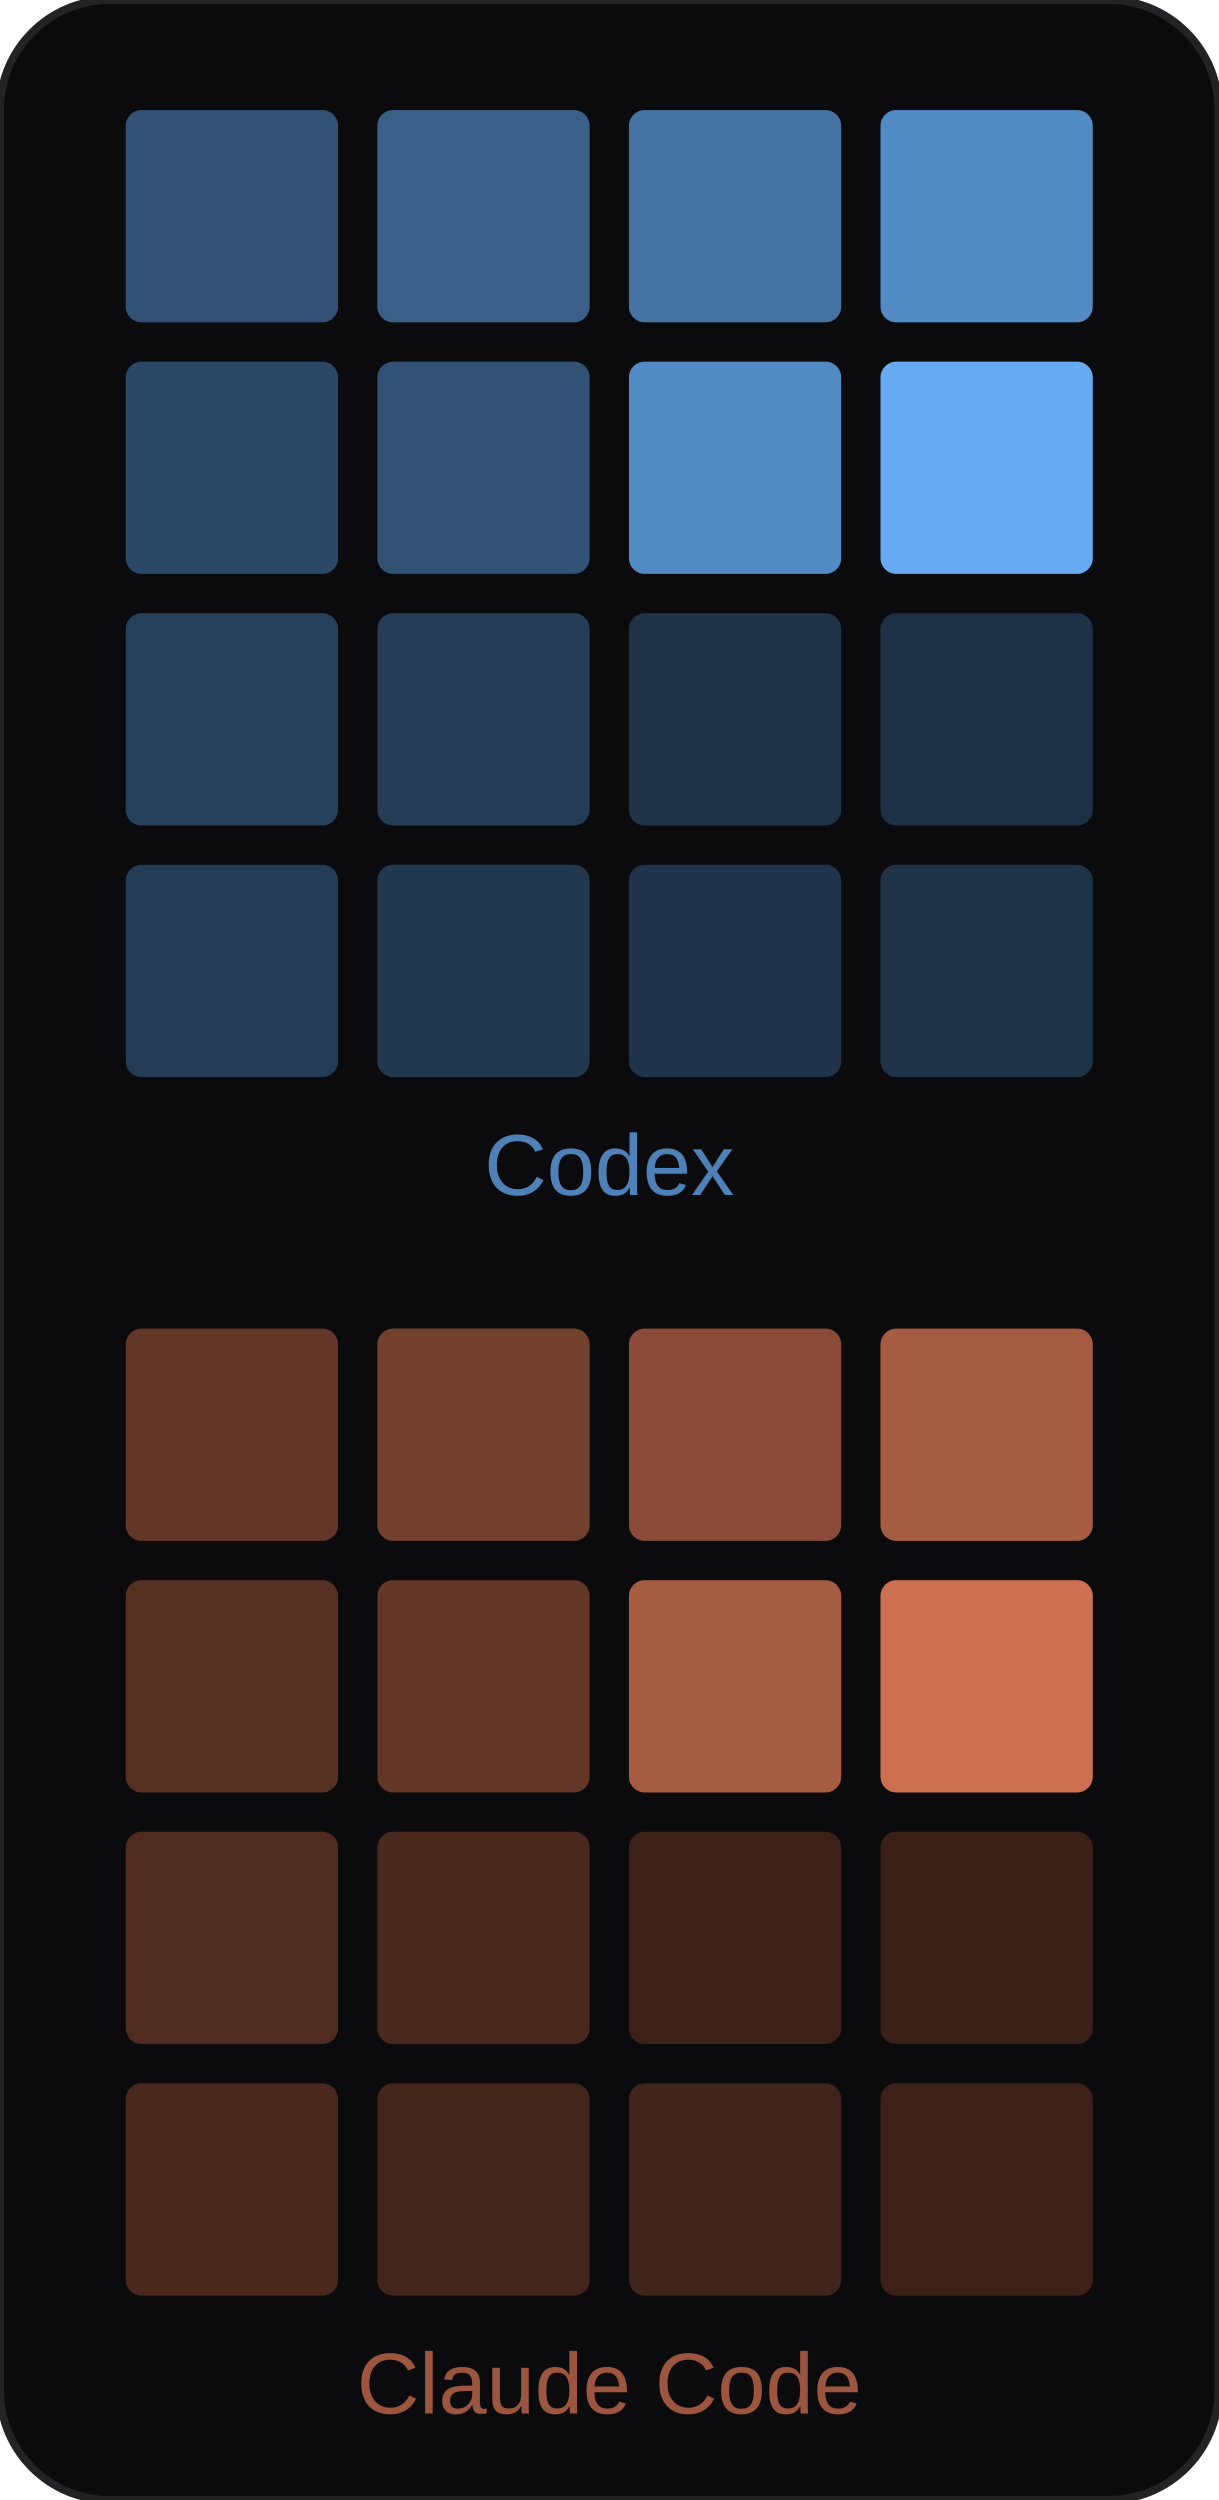
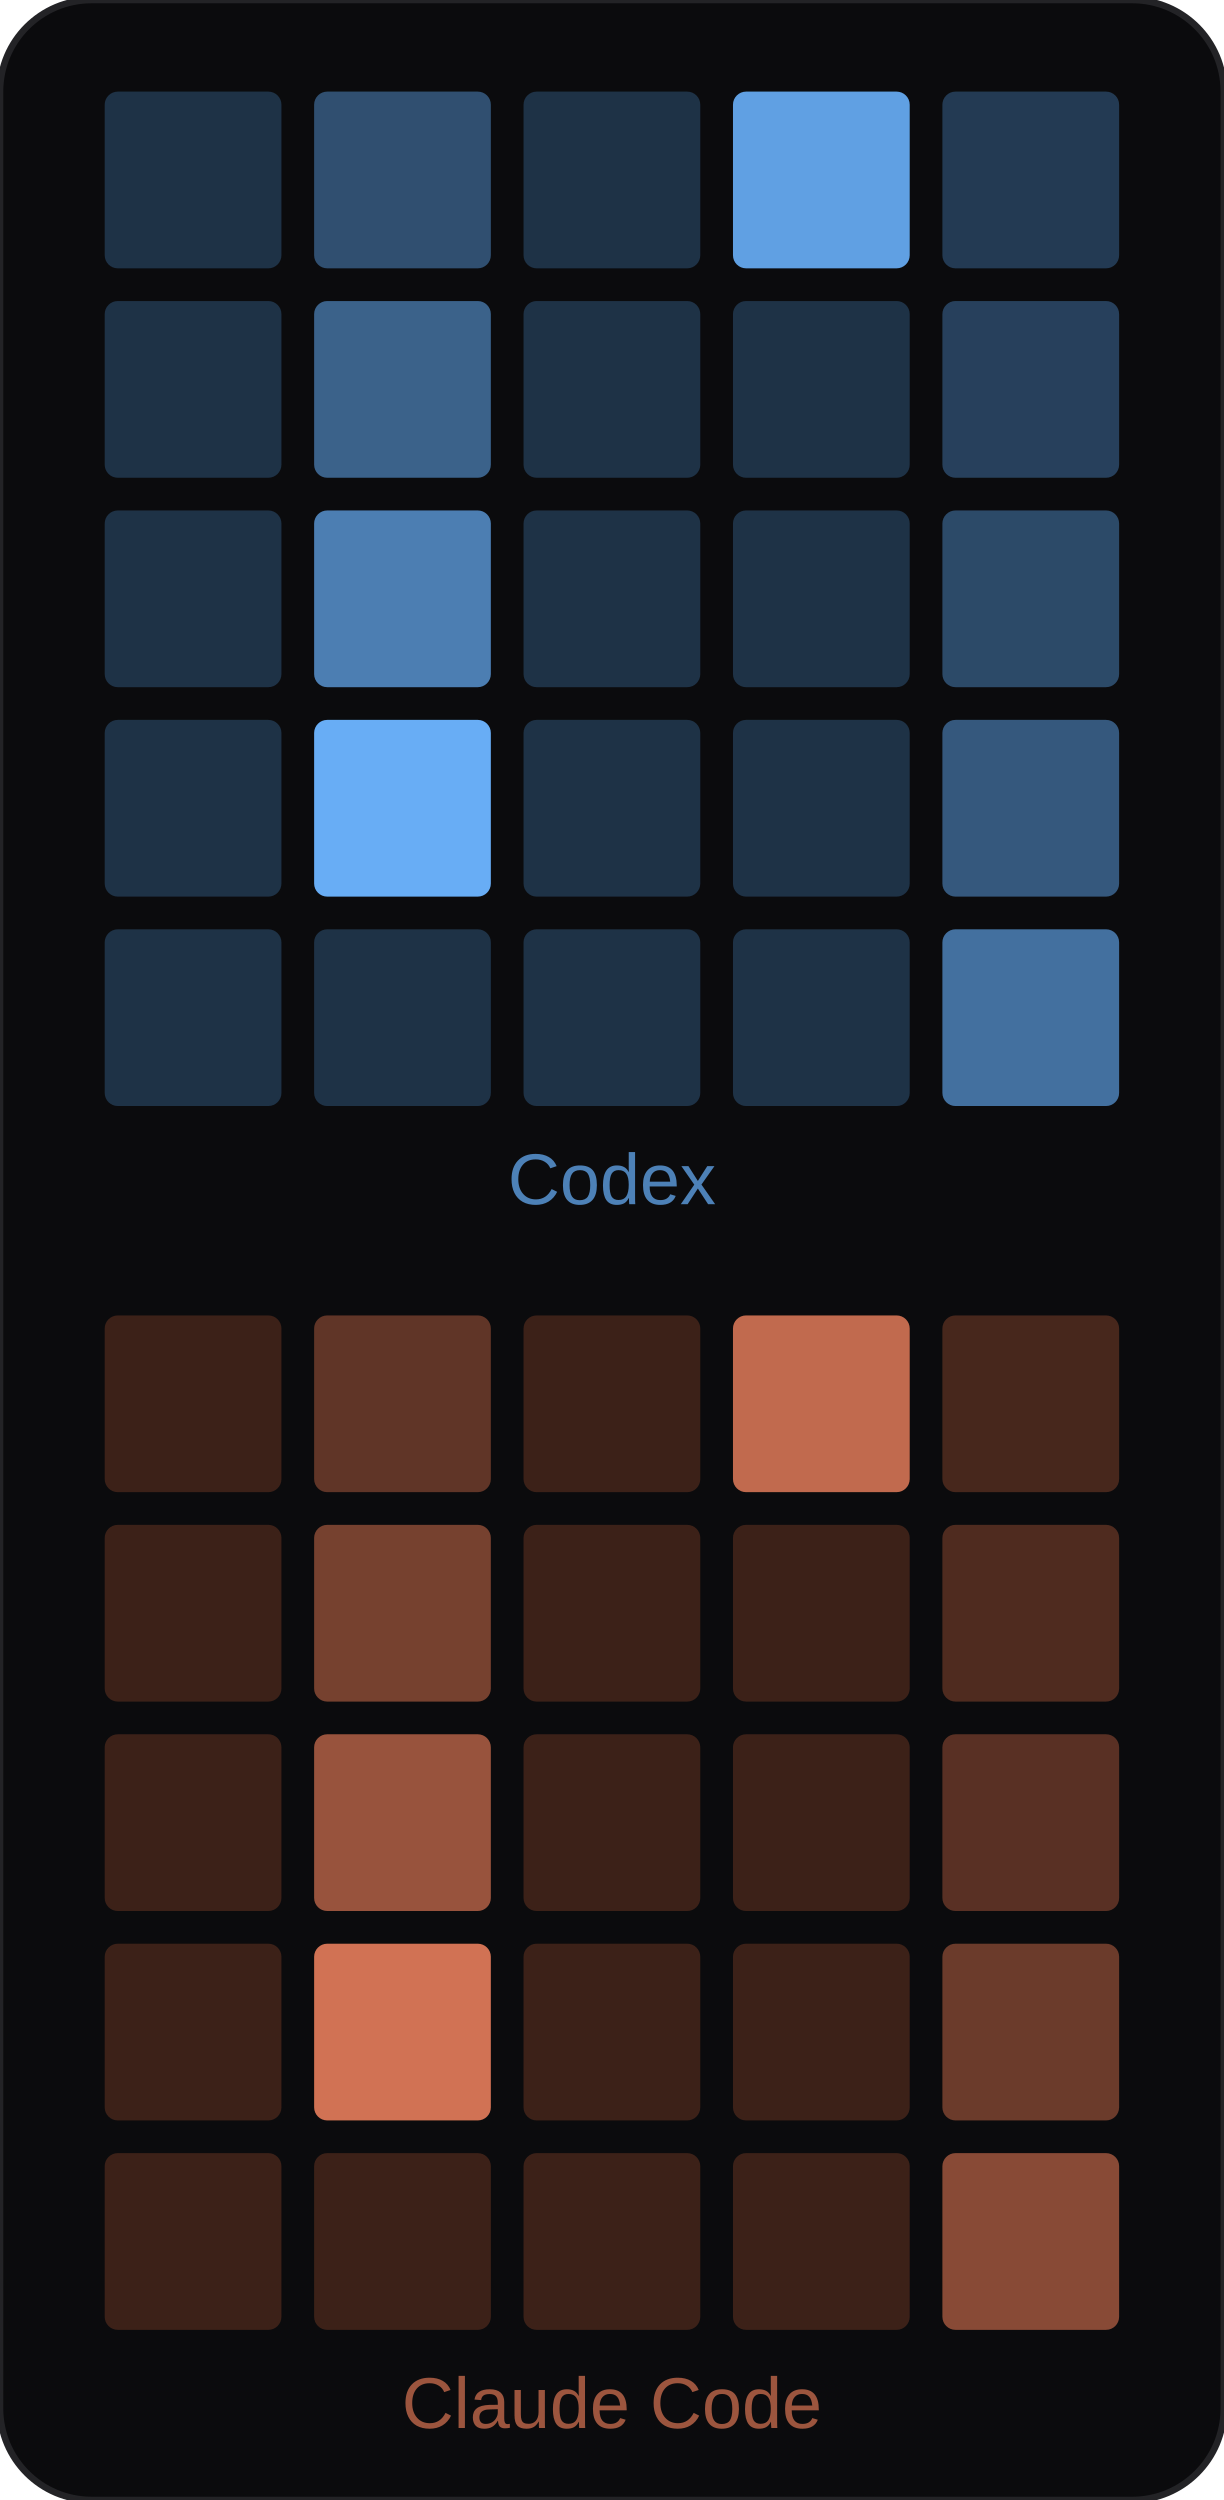
- <svg xmlns="http://www.w3.org/2000/svg" viewBox="0 0 155 318" width="155" height="318" role="img" aria-label="Working...: Codex and Claude Code status matrix">
-   <rect x="0" y="0" width="155" height="318" rx="14" ry="14" fill="#0B0B0D" stroke="#232326" stroke-width="1" />
+ <svg xmlns="http://www.w3.org/2000/svg" viewBox="0 0 187 382" width="187" height="382" role="img" aria-label="Working...: Codex and Claude Code status matrix">
+   <rect x="0" y="0" width="187" height="382" rx="14" ry="14" fill="#0B0B0D" stroke="#232326" stroke-width="1" />
  <g transform="translate(16,14)">
    <rect x="0" y="0" width="27" height="27" rx="2" ry="2" fill="#101B26" />
-     <rect x="0" y="0" width="27" height="27" rx="2" ry="2" fill="#6CB4FF" opacity="0.363">
-       <animate attributeName="opacity" values="0.363;0.340;0.318;0.299;0.281;0.265;0.251;0.238;0.226;0.215;0.205;0.196;0.188;0.181;0.174;0.168;0.163;0.158;0.153;0.149;0.146;0.142;0.139;1.000;0.930;0.853;0.784;0.721;0.664;0.613;0.566;0.523;0.485;0.450;0.418;0.389;0.363" dur="1.2s" repeatCount="indefinite" calcMode="linear" />
+     <rect x="0" y="0" width="27" height="27" rx="2" ry="2" fill="#6CB4FF" opacity="0.150">
+       <animate attributeName="opacity" values="0.150;0.150;0.150;0.150;0.150;0.150;1.000;0.870;0.761;0.668;0.589;0.522;0.465;0.417;0.376;0.342;0.313;0.288;0.267;0.249;0.234;0.221;0.210;0.201;0.193;0.187;0.150;0.150;0.150;0.150;0.150;0.150;0.150;0.150;0.150;0.150;0.150" dur="1.2s" repeatCount="indefinite" calcMode="linear" />
    </rect>
    <rect x="32" y="0" width="27" height="27" rx="2" ry="2" fill="#101B26" />
-     <rect x="32" y="0" width="27" height="27" rx="2" ry="2" fill="#6CB4FF" opacity="0.450">
-       <animate attributeName="opacity" values="0.450;0.418;0.389;0.363;0.340;0.318;0.299;0.281;0.265;0.251;0.238;0.226;0.215;0.205;0.196;0.188;0.181;0.174;0.168;0.163;0.158;0.153;0.149;0.146;0.142;0.139;1.000;0.930;0.853;0.784;0.721;0.664;0.613;0.566;0.523;0.485;0.450" dur="1.2s" repeatCount="indefinite" calcMode="linear" />
+     <rect x="32" y="0" width="27" height="27" rx="2" ry="2" fill="#6CB4FF" opacity="0.342">
+       <animate attributeName="opacity" values="0.342;0.313;0.288;0.267;0.249;0.234;0.221;0.210;0.201;0.193;0.187;0.150;0.150;0.150;0.150;0.150;0.150;0.150;0.150;0.150;0.150;0.150;0.150;0.150;0.150;0.150;0.150;1.000;0.870;0.761;0.668;0.589;0.522;0.465;0.417;0.376;0.342" dur="1.2s" repeatCount="indefinite" calcMode="linear" />
    </rect>
    <rect x="64" y="0" width="27" height="27" rx="2" ry="2" fill="#101B26" />
-     <rect x="64" y="0" width="27" height="27" rx="2" ry="2" fill="#6CB4FF" opacity="0.566">
-       <animate attributeName="opacity" values="0.566;0.523;0.485;0.450;0.418;0.389;0.363;0.340;0.318;0.299;0.281;0.265;0.251;0.238;0.226;0.215;0.205;0.196;0.188;0.181;0.174;0.168;0.163;0.158;0.153;0.149;0.146;0.142;0.139;1.000;0.930;0.853;0.784;0.721;0.664;0.613;0.566" dur="1.2s" repeatCount="indefinite" calcMode="linear" />
+     <rect x="64" y="0" width="27" height="27" rx="2" ry="2" fill="#6CB4FF" opacity="0.150">
+       <animate attributeName="opacity" values="0.150;0.150;0.150;0.150;0.150;0.150;0.150;0.150;0.150;0.150;0.150;0.150;0.150;0.150;1.000;0.870;0.761;0.668;0.589;0.522;0.465;0.417;0.376;0.342;0.313;0.288;0.267;0.249;0.234;0.221;0.210;0.201;0.193;0.187;0.150;0.150;0.150" dur="1.2s" repeatCount="indefinite" calcMode="linear" />
    </rect>
    <rect x="96" y="0" width="27" height="27" rx="2" ry="2" fill="#101B26" />
-     <rect x="96" y="0" width="27" height="27" rx="2" ry="2" fill="#6CB4FF" opacity="0.721">
-       <animate attributeName="opacity" values="0.721;0.664;0.613;0.566;0.523;0.485;0.450;0.418;0.389;0.363;0.340;0.318;0.299;0.281;0.265;0.251;0.238;0.226;0.215;0.205;0.196;0.188;0.181;0.174;0.168;0.163;0.158;0.153;0.149;0.146;0.142;0.139;1.000;0.930;0.853;0.784;0.721" dur="1.2s" repeatCount="indefinite" calcMode="linear" />
+     <rect x="96" y="0" width="27" height="27" rx="2" ry="2" fill="#6CB4FF" opacity="0.870">
+       <animate attributeName="opacity" values="0.870;0.761;0.668;0.589;0.522;0.465;0.417;0.376;0.342;0.313;0.288;0.267;0.249;0.234;0.221;0.210;0.201;0.193;0.187;0.150;0.150;0.150;0.150;0.150;0.150;0.150;0.150;0.150;0.150;0.150;0.150;0.150;0.150;0.150;0.150;1.000;0.870" dur="1.2s" repeatCount="indefinite" calcMode="linear" />
+     </rect>
+     <rect x="128" y="0" width="27" height="27" rx="2" ry="2" fill="#101B26" />
+     <rect x="128" y="0" width="27" height="27" rx="2" ry="2" fill="#6CB4FF" opacity="0.210">
+       <animate attributeName="opacity" values="0.210;0.201;0.193;0.187;0.150;0.150;0.150;0.150;0.150;0.150;0.150;0.150;0.150;0.150;0.150;0.150;0.150;0.150;0.150;0.150;1.000;0.870;0.761;0.668;0.589;0.522;0.465;0.417;0.376;0.342;0.313;0.288;0.267;0.249;0.234;0.221;0.210" dur="1.2s" repeatCount="indefinite" calcMode="linear" />
    </rect>
    <rect x="0" y="32" width="27" height="27" rx="2" ry="2" fill="#101B26" />
-     <rect x="0" y="32" width="27" height="27" rx="2" ry="2" fill="#6CB4FF" opacity="0.299">
-       <animate attributeName="opacity" values="0.299;0.281;0.265;0.251;0.238;0.226;0.215;0.205;0.196;0.188;0.181;0.174;0.168;0.163;0.158;0.153;0.149;0.146;0.142;0.139;1.000;0.930;0.853;0.784;0.721;0.664;0.613;0.566;0.523;0.485;0.450;0.418;0.389;0.363;0.340;0.318;0.299" dur="1.2s" repeatCount="indefinite" calcMode="linear" />
+     <rect x="0" y="32" width="27" height="27" rx="2" ry="2" fill="#6CB4FF" opacity="0.150">
+       <animate attributeName="opacity" values="0.150;0.150;0.150;0.150;0.150;0.150;0.150;0.150;0.150;0.983;0.856;0.749;0.657;0.580;0.515;0.459;0.412;0.372;0.338;0.309;0.285;0.265;0.247;0.232;0.220;0.209;0.150;0.150;0.150;0.150;0.150;0.150;0.150;0.150;0.150;0.150;0.150" dur="1.2s" repeatCount="indefinite" calcMode="linear" />
    </rect>
    <rect x="32" y="32" width="27" height="27" rx="2" ry="2" fill="#101B26" />
-     <rect x="32" y="32" width="27" height="27" rx="2" ry="2" fill="#6CB4FF" opacity="0.363">
-       <animate attributeName="opacity" values="0.363;0.340;0.318;0.299;0.281;0.265;0.251;0.238;0.226;0.215;0.205;0.196;0.188;0.181;0.174;0.168;0.163;0.158;0.153;0.149;0.146;0.142;0.139;1.000;0.930;0.853;0.784;0.721;0.664;0.613;0.566;0.523;0.485;0.450;0.418;0.389;0.363" dur="1.2s" repeatCount="indefinite" calcMode="linear" />
+     <rect x="32" y="32" width="27" height="27" rx="2" ry="2" fill="#6CB4FF" opacity="0.459">
+       <animate attributeName="opacity" values="0.459;0.412;0.372;0.338;0.309;0.285;0.265;0.247;0.232;0.220;0.209;0.150;0.150;0.150;0.150;0.150;0.150;0.150;0.150;0.150;0.150;0.150;0.150;0.150;0.150;0.150;0.150;0.150;0.150;0.150;0.983;0.856;0.749;0.657;0.580;0.515;0.459" dur="1.2s" repeatCount="indefinite" calcMode="linear" />
    </rect>
    <rect x="64" y="32" width="27" height="27" rx="2" ry="2" fill="#101B26" />
-     <rect x="64" y="32" width="27" height="27" rx="2" ry="2" fill="#6CB4FF" opacity="0.721">
-       <animate attributeName="opacity" values="0.721;0.664;0.613;0.566;0.523;0.485;0.450;0.418;0.389;0.363;0.340;0.318;0.299;0.281;0.265;0.251;0.238;0.226;0.215;0.205;0.196;0.188;0.181;0.174;0.168;0.163;0.158;0.153;0.149;0.146;0.142;0.139;1.000;0.930;0.853;0.784;0.721" dur="1.2s" repeatCount="indefinite" calcMode="linear" />
+     <rect x="64" y="32" width="27" height="27" rx="2" ry="2" fill="#6CB4FF" opacity="0.150">
+       <animate attributeName="opacity" values="0.150;0.150;0.150;0.150;0.150;0.150;0.150;0.150;0.150;0.150;0.150;0.150;0.150;0.150;0.150;0.150;0.150;0.983;0.856;0.749;0.657;0.580;0.515;0.459;0.412;0.372;0.338;0.309;0.285;0.265;0.247;0.232;0.220;0.209;0.150;0.150;0.150" dur="1.2s" repeatCount="indefinite" calcMode="linear" />
    </rect>
    <rect x="96" y="32" width="27" height="27" rx="2" ry="2" fill="#101B26" />
-     <rect x="96" y="32" width="27" height="27" rx="2" ry="2" fill="#6CB4FF" opacity="0.930">
-       <animate attributeName="opacity" values="0.930;0.853;0.784;0.721;0.664;0.613;0.566;0.523;0.485;0.450;0.418;0.389;0.363;0.340;0.318;0.299;0.281;0.265;0.251;0.238;0.226;0.215;0.205;0.196;0.188;0.181;0.174;0.168;0.163;0.158;0.153;0.149;0.146;0.142;0.139;1.000;0.930" dur="1.2s" repeatCount="indefinite" calcMode="linear" />
+     <rect x="96" y="32" width="27" height="27" rx="2" ry="2" fill="#6CB4FF" opacity="0.150">
+       <animate attributeName="opacity" values="0.150;0.150;0.983;0.856;0.749;0.657;0.580;0.515;0.459;0.412;0.372;0.338;0.309;0.285;0.265;0.247;0.232;0.220;0.209;0.150;0.150;0.150;0.150;0.150;0.150;0.150;0.150;0.150;0.150;0.150;0.150;0.150;0.150;0.150;0.150;0.150;0.150" dur="1.2s" repeatCount="indefinite" calcMode="linear" />
+     </rect>
+     <rect x="128" y="32" width="27" height="27" rx="2" ry="2" fill="#101B26" />
+     <rect x="128" y="32" width="27" height="27" rx="2" ry="2" fill="#6CB4FF" opacity="0.247">
+       <animate attributeName="opacity" values="0.247;0.232;0.220;0.209;0.150;0.150;0.150;0.150;0.150;0.150;0.150;0.150;0.150;0.150;0.150;0.150;0.150;0.150;0.150;0.150;0.150;0.150;0.150;0.983;0.856;0.749;0.657;0.580;0.515;0.459;0.412;0.372;0.338;0.309;0.285;0.265;0.247" dur="1.2s" repeatCount="indefinite" calcMode="linear" />
    </rect>
    <rect x="0" y="64" width="27" height="27" rx="2" ry="2" fill="#101B26" />
-     <rect x="0" y="64" width="27" height="27" rx="2" ry="2" fill="#6CB4FF" opacity="0.251">
-       <animate attributeName="opacity" values="0.251;0.238;0.226;0.215;0.205;0.196;0.188;0.181;0.174;0.168;0.163;0.158;0.153;0.149;0.146;0.142;0.139;1.000;0.930;0.853;0.784;0.721;0.664;0.613;0.566;0.523;0.485;0.450;0.418;0.389;0.363;0.340;0.318;0.299;0.281;0.265;0.251" dur="1.2s" repeatCount="indefinite" calcMode="linear" />
+     <rect x="0" y="64" width="27" height="27" rx="2" ry="2" fill="#6CB4FF" opacity="0.150">
+       <animate attributeName="opacity" values="0.150;0.150;0.150;0.150;0.150;0.150;0.150;0.150;0.150;0.150;0.150;0.150;0.967;0.842;0.737;0.647;0.572;0.507;0.453;0.407;0.368;0.334;0.306;0.283;0.262;0.245;0.150;0.150;0.150;0.150;0.150;0.150;0.150;0.150;0.150;0.150;0.150" dur="1.2s" repeatCount="indefinite" calcMode="linear" />
    </rect>
    <rect x="32" y="64" width="27" height="27" rx="2" ry="2" fill="#101B26" />
-     <rect x="32" y="64" width="27" height="27" rx="2" ry="2" fill="#6CB4FF" opacity="0.215">
-       <animate attributeName="opacity" values="0.215;0.205;0.196;0.188;0.181;0.174;0.168;0.163;0.158;0.153;0.149;0.146;0.142;0.139;1.000;0.930;0.853;0.784;0.721;0.664;0.613;0.566;0.523;0.485;0.450;0.418;0.389;0.363;0.340;0.318;0.299;0.281;0.265;0.251;0.238;0.226;0.215" dur="1.2s" repeatCount="indefinite" calcMode="linear" />
+     <rect x="32" y="64" width="27" height="27" rx="2" ry="2" fill="#6CB4FF" opacity="0.647">
+       <animate attributeName="opacity" values="0.647;0.572;0.507;0.453;0.407;0.368;0.334;0.306;0.283;0.262;0.245;0.150;0.150;0.150;0.150;0.150;0.150;0.150;0.150;0.150;0.150;0.150;0.150;0.150;0.150;0.150;0.150;0.150;0.150;0.150;0.150;0.150;0.150;0.967;0.842;0.737;0.647" dur="1.2s" repeatCount="indefinite" calcMode="linear" />
    </rect>
    <rect x="64" y="64" width="27" height="27" rx="2" ry="2" fill="#101B26" />
-     <rect x="64" y="64" width="27" height="27" rx="2" ry="2" fill="#6CB4FF" opacity="0.153">
-       <animate attributeName="opacity" values="0.153;0.149;0.146;0.142;0.139;1.000;0.930;0.853;0.784;0.721;0.664;0.613;0.566;0.523;0.485;0.450;0.418;0.389;0.363;0.340;0.318;0.299;0.281;0.265;0.251;0.238;0.226;0.215;0.205;0.196;0.188;0.181;0.174;0.168;0.163;0.158;0.153" dur="1.2s" repeatCount="indefinite" calcMode="linear" />
+     <rect x="64" y="64" width="27" height="27" rx="2" ry="2" fill="#6CB4FF" opacity="0.150">
+       <animate attributeName="opacity" values="0.150;0.150;0.150;0.150;0.150;0.150;0.150;0.150;0.150;0.150;0.150;0.150;0.150;0.150;0.150;0.150;0.150;0.150;0.150;0.150;0.967;0.842;0.737;0.647;0.572;0.507;0.453;0.407;0.368;0.334;0.306;0.283;0.262;0.245;0.150;0.150;0.150" dur="1.2s" repeatCount="indefinite" calcMode="linear" />
    </rect>
    <rect x="96" y="64" width="27" height="27" rx="2" ry="2" fill="#101B26" />
-     <rect x="96" y="64" width="27" height="27" rx="2" ry="2" fill="#6CB4FF" opacity="0.142">
-       <animate attributeName="opacity" values="0.142;0.139;1.000;0.930;0.853;0.784;0.721;0.664;0.613;0.566;0.523;0.485;0.450;0.418;0.389;0.363;0.340;0.318;0.299;0.281;0.265;0.251;0.238;0.226;0.215;0.205;0.196;0.188;0.181;0.174;0.168;0.163;0.158;0.153;0.149;0.146;0.142" dur="1.2s" repeatCount="indefinite" calcMode="linear" />
+     <rect x="96" y="64" width="27" height="27" rx="2" ry="2" fill="#6CB4FF" opacity="0.150">
+       <animate attributeName="opacity" values="0.150;0.150;0.150;0.150;0.150;0.967;0.842;0.737;0.647;0.572;0.507;0.453;0.407;0.368;0.334;0.306;0.283;0.262;0.245;0.150;0.150;0.150;0.150;0.150;0.150;0.150;0.150;0.150;0.150;0.150;0.150;0.150;0.150;0.150;0.150;0.150;0.150" dur="1.2s" repeatCount="indefinite" calcMode="linear" />
+     </rect>
+     <rect x="128" y="64" width="27" height="27" rx="2" ry="2" fill="#101B26" />
+     <rect x="128" y="64" width="27" height="27" rx="2" ry="2" fill="#6CB4FF" opacity="0.306">
+       <animate attributeName="opacity" values="0.306;0.283;0.262;0.245;0.150;0.150;0.150;0.150;0.150;0.150;0.150;0.150;0.150;0.150;0.150;0.150;0.150;0.150;0.150;0.150;0.150;0.150;0.150;0.150;0.150;0.150;0.967;0.842;0.737;0.647;0.572;0.507;0.453;0.407;0.368;0.334;0.306" dur="1.2s" repeatCount="indefinite" calcMode="linear" />
    </rect>
    <rect x="0" y="96" width="27" height="27" rx="2" ry="2" fill="#101B26" />
-     <rect x="0" y="96" width="27" height="27" rx="2" ry="2" fill="#6CB4FF" opacity="0.215">
-       <animate attributeName="opacity" values="0.215;0.205;0.196;0.188;0.181;0.174;0.168;0.163;0.158;0.153;0.149;0.146;0.142;0.139;1.000;0.930;0.853;0.784;0.721;0.664;0.613;0.566;0.523;0.485;0.450;0.418;0.389;0.363;0.340;0.318;0.299;0.281;0.265;0.251;0.238;0.226;0.215" dur="1.2s" repeatCount="indefinite" calcMode="linear" />
+     <rect x="0" y="96" width="27" height="27" rx="2" ry="2" fill="#6CB4FF" opacity="0.150">
+       <animate attributeName="opacity" values="0.150;0.150;0.150;0.150;0.150;0.150;0.150;0.150;0.150;0.150;0.150;0.150;0.150;0.150;0.150;0.951;0.829;0.725;0.638;0.563;0.500;0.447;0.402;0.363;0.331;0.303;0.150;0.150;0.150;0.150;0.150;0.150;0.150;0.150;0.150;0.150;0.150" dur="1.2s" repeatCount="indefinite" calcMode="linear" />
    </rect>
    <rect x="32" y="96" width="27" height="27" rx="2" ry="2" fill="#101B26" />
-     <rect x="32" y="96" width="27" height="27" rx="2" ry="2" fill="#6CB4FF" opacity="0.188">
-       <animate attributeName="opacity" values="0.188;0.181;0.174;0.168;0.163;0.158;0.153;0.149;0.146;0.142;0.139;1.000;0.930;0.853;0.784;0.721;0.664;0.613;0.566;0.523;0.485;0.450;0.418;0.389;0.363;0.340;0.318;0.299;0.281;0.265;0.251;0.238;0.226;0.215;0.205;0.196;0.188" dur="1.2s" repeatCount="indefinite" calcMode="linear" />
+     <rect x="32" y="96" width="27" height="27" rx="2" ry="2" fill="#6CB4FF" opacity="0.951">
+       <animate attributeName="opacity" values="0.951;0.829;0.725;0.638;0.563;0.500;0.447;0.402;0.363;0.331;0.303;0.150;0.150;0.150;0.150;0.150;0.150;0.150;0.150;0.150;0.150;0.150;0.150;0.150;0.150;0.150;0.150;0.150;0.150;0.150;0.150;0.150;0.150;0.150;0.150;0.150;0.951" dur="1.2s" repeatCount="indefinite" calcMode="linear" />
    </rect>
    <rect x="64" y="96" width="27" height="27" rx="2" ry="2" fill="#101B26" />
-     <rect x="64" y="96" width="27" height="27" rx="2" ry="2" fill="#6CB4FF" opacity="0.168">
-       <animate attributeName="opacity" values="0.168;0.163;0.158;0.153;0.149;0.146;0.142;0.139;1.000;0.930;0.853;0.784;0.721;0.664;0.613;0.566;0.523;0.485;0.450;0.418;0.389;0.363;0.340;0.318;0.299;0.281;0.265;0.251;0.238;0.226;0.215;0.205;0.196;0.188;0.181;0.174;0.168" dur="1.2s" repeatCount="indefinite" calcMode="linear" />
+     <rect x="64" y="96" width="27" height="27" rx="2" ry="2" fill="#6CB4FF" opacity="0.150">
+       <animate attributeName="opacity" values="0.150;0.150;0.150;0.150;0.150;0.150;0.150;0.150;0.150;0.150;0.150;0.150;0.150;0.150;0.150;0.150;0.150;0.150;0.150;0.150;0.150;0.150;0.150;0.951;0.829;0.725;0.638;0.563;0.500;0.447;0.402;0.363;0.331;0.303;0.150;0.150;0.150" dur="1.2s" repeatCount="indefinite" calcMode="linear" />
    </rect>
    <rect x="96" y="96" width="27" height="27" rx="2" ry="2" fill="#101B26" />
-     <rect x="96" y="96" width="27" height="27" rx="2" ry="2" fill="#6CB4FF" opacity="0.153">
-       <animate attributeName="opacity" values="0.153;0.149;0.146;0.142;0.139;1.000;0.930;0.853;0.784;0.721;0.664;0.613;0.566;0.523;0.485;0.450;0.418;0.389;0.363;0.340;0.318;0.299;0.281;0.265;0.251;0.238;0.226;0.215;0.205;0.196;0.188;0.181;0.174;0.168;0.163;0.158;0.153" dur="1.2s" repeatCount="indefinite" calcMode="linear" />
+     <rect x="96" y="96" width="27" height="27" rx="2" ry="2" fill="#6CB4FF" opacity="0.150">
+       <animate attributeName="opacity" values="0.150;0.150;0.150;0.150;0.150;0.150;0.150;0.150;0.951;0.829;0.725;0.638;0.563;0.500;0.447;0.402;0.363;0.331;0.303;0.150;0.150;0.150;0.150;0.150;0.150;0.150;0.150;0.150;0.150;0.150;0.150;0.150;0.150;0.150;0.150;0.150;0.150" dur="1.2s" repeatCount="indefinite" calcMode="linear" />
+     </rect>
+     <rect x="128" y="96" width="27" height="27" rx="2" ry="2" fill="#101B26" />
+     <rect x="128" y="96" width="27" height="27" rx="2" ry="2" fill="#6CB4FF" opacity="0.402">
+       <animate attributeName="opacity" values="0.402;0.363;0.331;0.303;0.150;0.150;0.150;0.150;0.150;0.150;0.150;0.150;0.150;0.150;0.150;0.150;0.150;0.150;0.150;0.150;0.150;0.150;0.150;0.150;0.150;0.150;0.150;0.150;0.150;0.951;0.829;0.725;0.638;0.563;0.500;0.447;0.402" dur="1.2s" repeatCount="indefinite" calcMode="linear" />
+     </rect>
+     <rect x="0" y="128" width="27" height="27" rx="2" ry="2" fill="#101B26" />
+     <rect x="0" y="128" width="27" height="27" rx="2" ry="2" fill="#6CB4FF" opacity="0.150">
+       <animate attributeName="opacity" values="0.150;0.150;0.150;0.150;0.150;0.150;0.150;0.150;0.150;0.150;0.150;0.150;0.150;0.150;0.150;0.150;0.150;0.150;0.935;0.815;0.714;0.628;0.555;0.493;0.441;0.397;0.150;0.150;0.150;0.150;0.150;0.150;0.150;0.150;0.150;0.150;0.150" dur="1.2s" repeatCount="indefinite" calcMode="linear" />
+     </rect>
+     <rect x="32" y="128" width="27" height="27" rx="2" ry="2" fill="#101B26" />
+     <rect x="32" y="128" width="27" height="27" rx="2" ry="2" fill="#6CB4FF" opacity="0.150">
+       <animate attributeName="opacity" values="0.150;0.150;0.150;0.935;0.815;0.714;0.628;0.555;0.493;0.441;0.397;0.150;0.150;0.150;0.150;0.150;0.150;0.150;0.150;0.150;0.150;0.150;0.150;0.150;0.150;0.150;0.150;0.150;0.150;0.150;0.150;0.150;0.150;0.150;0.150;0.150;0.150" dur="1.2s" repeatCount="indefinite" calcMode="linear" />
+     </rect>
+     <rect x="64" y="128" width="27" height="27" rx="2" ry="2" fill="#101B26" />
+     <rect x="64" y="128" width="27" height="27" rx="2" ry="2" fill="#6CB4FF" opacity="0.150">
+       <animate attributeName="opacity" values="0.150;0.150;0.150;0.150;0.150;0.150;0.150;0.150;0.150;0.150;0.150;0.150;0.150;0.150;0.150;0.150;0.150;0.150;0.150;0.150;0.150;0.150;0.150;0.150;0.150;0.150;0.935;0.815;0.714;0.628;0.555;0.493;0.441;0.397;0.150;0.150;0.150" dur="1.2s" repeatCount="indefinite" calcMode="linear" />
+     </rect>
+     <rect x="96" y="128" width="27" height="27" rx="2" ry="2" fill="#101B26" />
+     <rect x="96" y="128" width="27" height="27" rx="2" ry="2" fill="#6CB4FF" opacity="0.150">
+       <animate attributeName="opacity" values="0.150;0.150;0.150;0.150;0.150;0.150;0.150;0.150;0.150;0.150;0.150;0.935;0.815;0.714;0.628;0.555;0.493;0.441;0.397;0.150;0.150;0.150;0.150;0.150;0.150;0.150;0.150;0.150;0.150;0.150;0.150;0.150;0.150;0.150;0.150;0.150;0.150" dur="1.2s" repeatCount="indefinite" calcMode="linear" />
+     </rect>
+     <rect x="128" y="128" width="27" height="27" rx="2" ry="2" fill="#101B26" />
+     <rect x="128" y="128" width="27" height="27" rx="2" ry="2" fill="#6CB4FF" opacity="0.555">
+       <animate attributeName="opacity" values="0.555;0.493;0.441;0.397;0.150;0.150;0.150;0.150;0.150;0.150;0.150;0.150;0.150;0.150;0.150;0.150;0.150;0.150;0.150;0.150;0.150;0.150;0.150;0.150;0.150;0.150;0.150;0.150;0.150;0.150;0.150;0.150;0.935;0.815;0.714;0.628;0.555" dur="1.2s" repeatCount="indefinite" calcMode="linear" />
    </rect>
  </g>
-   <text x="77.5" y="152" text-anchor="middle" font-family="-apple-system, 'SF Pro Text', 'Helvetica Neue', Arial, sans-serif" font-size="11" fill="#4D81B7">Codex</text>
-   <g transform="translate(16,169)">
+   <text x="93.5" y="184" text-anchor="middle" font-family="-apple-system, 'SF Pro Text', 'Helvetica Neue', Arial, sans-serif" font-size="11" fill="#4D81B7">Codex</text>
+   <g transform="translate(16,201)">
    <rect x="0" y="0" width="27" height="27" rx="2" ry="2" fill="#21120D" />
-     <rect x="0" y="0" width="27" height="27" rx="2" ry="2" fill="#D97757" opacity="0.363">
-       <animate attributeName="opacity" values="0.363;0.340;0.318;0.299;0.281;0.265;0.251;0.238;0.226;0.215;0.205;0.196;0.188;0.181;0.174;0.168;0.163;0.158;0.153;0.149;0.146;0.142;0.139;1.000;0.930;0.853;0.784;0.721;0.664;0.613;0.566;0.523;0.485;0.450;0.418;0.389;0.363" dur="1.2s" repeatCount="indefinite" calcMode="linear" />
+     <rect x="0" y="0" width="27" height="27" rx="2" ry="2" fill="#D97757" opacity="0.150">
+       <animate attributeName="opacity" values="0.150;0.150;0.150;0.150;0.150;0.150;1.000;0.870;0.761;0.668;0.589;0.522;0.465;0.417;0.376;0.342;0.313;0.288;0.267;0.249;0.234;0.221;0.210;0.201;0.193;0.187;0.150;0.150;0.150;0.150;0.150;0.150;0.150;0.150;0.150;0.150;0.150" dur="1.2s" repeatCount="indefinite" calcMode="linear" />
    </rect>
    <rect x="32" y="0" width="27" height="27" rx="2" ry="2" fill="#21120D" />
-     <rect x="32" y="0" width="27" height="27" rx="2" ry="2" fill="#D97757" opacity="0.450">
-       <animate attributeName="opacity" values="0.450;0.418;0.389;0.363;0.340;0.318;0.299;0.281;0.265;0.251;0.238;0.226;0.215;0.205;0.196;0.188;0.181;0.174;0.168;0.163;0.158;0.153;0.149;0.146;0.142;0.139;1.000;0.930;0.853;0.784;0.721;0.664;0.613;0.566;0.523;0.485;0.450" dur="1.2s" repeatCount="indefinite" calcMode="linear" />
+     <rect x="32" y="0" width="27" height="27" rx="2" ry="2" fill="#D97757" opacity="0.342">
+       <animate attributeName="opacity" values="0.342;0.313;0.288;0.267;0.249;0.234;0.221;0.210;0.201;0.193;0.187;0.150;0.150;0.150;0.150;0.150;0.150;0.150;0.150;0.150;0.150;0.150;0.150;0.150;0.150;0.150;0.150;1.000;0.870;0.761;0.668;0.589;0.522;0.465;0.417;0.376;0.342" dur="1.2s" repeatCount="indefinite" calcMode="linear" />
    </rect>
    <rect x="64" y="0" width="27" height="27" rx="2" ry="2" fill="#21120D" />
-     <rect x="64" y="0" width="27" height="27" rx="2" ry="2" fill="#D97757" opacity="0.566">
-       <animate attributeName="opacity" values="0.566;0.523;0.485;0.450;0.418;0.389;0.363;0.340;0.318;0.299;0.281;0.265;0.251;0.238;0.226;0.215;0.205;0.196;0.188;0.181;0.174;0.168;0.163;0.158;0.153;0.149;0.146;0.142;0.139;1.000;0.930;0.853;0.784;0.721;0.664;0.613;0.566" dur="1.2s" repeatCount="indefinite" calcMode="linear" />
+     <rect x="64" y="0" width="27" height="27" rx="2" ry="2" fill="#D97757" opacity="0.150">
+       <animate attributeName="opacity" values="0.150;0.150;0.150;0.150;0.150;0.150;0.150;0.150;0.150;0.150;0.150;0.150;0.150;0.150;1.000;0.870;0.761;0.668;0.589;0.522;0.465;0.417;0.376;0.342;0.313;0.288;0.267;0.249;0.234;0.221;0.210;0.201;0.193;0.187;0.150;0.150;0.150" dur="1.2s" repeatCount="indefinite" calcMode="linear" />
    </rect>
    <rect x="96" y="0" width="27" height="27" rx="2" ry="2" fill="#21120D" />
-     <rect x="96" y="0" width="27" height="27" rx="2" ry="2" fill="#D97757" opacity="0.721">
-       <animate attributeName="opacity" values="0.721;0.664;0.613;0.566;0.523;0.485;0.450;0.418;0.389;0.363;0.340;0.318;0.299;0.281;0.265;0.251;0.238;0.226;0.215;0.205;0.196;0.188;0.181;0.174;0.168;0.163;0.158;0.153;0.149;0.146;0.142;0.139;1.000;0.930;0.853;0.784;0.721" dur="1.2s" repeatCount="indefinite" calcMode="linear" />
+     <rect x="96" y="0" width="27" height="27" rx="2" ry="2" fill="#D97757" opacity="0.870">
+       <animate attributeName="opacity" values="0.870;0.761;0.668;0.589;0.522;0.465;0.417;0.376;0.342;0.313;0.288;0.267;0.249;0.234;0.221;0.210;0.201;0.193;0.187;0.150;0.150;0.150;0.150;0.150;0.150;0.150;0.150;0.150;0.150;0.150;0.150;0.150;0.150;0.150;0.150;1.000;0.870" dur="1.2s" repeatCount="indefinite" calcMode="linear" />
+     </rect>
+     <rect x="128" y="0" width="27" height="27" rx="2" ry="2" fill="#21120D" />
+     <rect x="128" y="0" width="27" height="27" rx="2" ry="2" fill="#D97757" opacity="0.210">
+       <animate attributeName="opacity" values="0.210;0.201;0.193;0.187;0.150;0.150;0.150;0.150;0.150;0.150;0.150;0.150;0.150;0.150;0.150;0.150;0.150;0.150;0.150;0.150;1.000;0.870;0.761;0.668;0.589;0.522;0.465;0.417;0.376;0.342;0.313;0.288;0.267;0.249;0.234;0.221;0.210" dur="1.2s" repeatCount="indefinite" calcMode="linear" />
    </rect>
    <rect x="0" y="32" width="27" height="27" rx="2" ry="2" fill="#21120D" />
-     <rect x="0" y="32" width="27" height="27" rx="2" ry="2" fill="#D97757" opacity="0.299">
-       <animate attributeName="opacity" values="0.299;0.281;0.265;0.251;0.238;0.226;0.215;0.205;0.196;0.188;0.181;0.174;0.168;0.163;0.158;0.153;0.149;0.146;0.142;0.139;1.000;0.930;0.853;0.784;0.721;0.664;0.613;0.566;0.523;0.485;0.450;0.418;0.389;0.363;0.340;0.318;0.299" dur="1.2s" repeatCount="indefinite" calcMode="linear" />
+     <rect x="0" y="32" width="27" height="27" rx="2" ry="2" fill="#D97757" opacity="0.150">
+       <animate attributeName="opacity" values="0.150;0.150;0.150;0.150;0.150;0.150;0.150;0.150;0.150;0.983;0.856;0.749;0.657;0.580;0.515;0.459;0.412;0.372;0.338;0.309;0.285;0.265;0.247;0.232;0.220;0.209;0.150;0.150;0.150;0.150;0.150;0.150;0.150;0.150;0.150;0.150;0.150" dur="1.2s" repeatCount="indefinite" calcMode="linear" />
    </rect>
    <rect x="32" y="32" width="27" height="27" rx="2" ry="2" fill="#21120D" />
-     <rect x="32" y="32" width="27" height="27" rx="2" ry="2" fill="#D97757" opacity="0.363">
-       <animate attributeName="opacity" values="0.363;0.340;0.318;0.299;0.281;0.265;0.251;0.238;0.226;0.215;0.205;0.196;0.188;0.181;0.174;0.168;0.163;0.158;0.153;0.149;0.146;0.142;0.139;1.000;0.930;0.853;0.784;0.721;0.664;0.613;0.566;0.523;0.485;0.450;0.418;0.389;0.363" dur="1.2s" repeatCount="indefinite" calcMode="linear" />
+     <rect x="32" y="32" width="27" height="27" rx="2" ry="2" fill="#D97757" opacity="0.459">
+       <animate attributeName="opacity" values="0.459;0.412;0.372;0.338;0.309;0.285;0.265;0.247;0.232;0.220;0.209;0.150;0.150;0.150;0.150;0.150;0.150;0.150;0.150;0.150;0.150;0.150;0.150;0.150;0.150;0.150;0.150;0.150;0.150;0.150;0.983;0.856;0.749;0.657;0.580;0.515;0.459" dur="1.2s" repeatCount="indefinite" calcMode="linear" />
    </rect>
    <rect x="64" y="32" width="27" height="27" rx="2" ry="2" fill="#21120D" />
-     <rect x="64" y="32" width="27" height="27" rx="2" ry="2" fill="#D97757" opacity="0.721">
-       <animate attributeName="opacity" values="0.721;0.664;0.613;0.566;0.523;0.485;0.450;0.418;0.389;0.363;0.340;0.318;0.299;0.281;0.265;0.251;0.238;0.226;0.215;0.205;0.196;0.188;0.181;0.174;0.168;0.163;0.158;0.153;0.149;0.146;0.142;0.139;1.000;0.930;0.853;0.784;0.721" dur="1.2s" repeatCount="indefinite" calcMode="linear" />
+     <rect x="64" y="32" width="27" height="27" rx="2" ry="2" fill="#D97757" opacity="0.150">
+       <animate attributeName="opacity" values="0.150;0.150;0.150;0.150;0.150;0.150;0.150;0.150;0.150;0.150;0.150;0.150;0.150;0.150;0.150;0.150;0.150;0.983;0.856;0.749;0.657;0.580;0.515;0.459;0.412;0.372;0.338;0.309;0.285;0.265;0.247;0.232;0.220;0.209;0.150;0.150;0.150" dur="1.2s" repeatCount="indefinite" calcMode="linear" />
    </rect>
    <rect x="96" y="32" width="27" height="27" rx="2" ry="2" fill="#21120D" />
-     <rect x="96" y="32" width="27" height="27" rx="2" ry="2" fill="#D97757" opacity="0.930">
-       <animate attributeName="opacity" values="0.930;0.853;0.784;0.721;0.664;0.613;0.566;0.523;0.485;0.450;0.418;0.389;0.363;0.340;0.318;0.299;0.281;0.265;0.251;0.238;0.226;0.215;0.205;0.196;0.188;0.181;0.174;0.168;0.163;0.158;0.153;0.149;0.146;0.142;0.139;1.000;0.930" dur="1.2s" repeatCount="indefinite" calcMode="linear" />
+     <rect x="96" y="32" width="27" height="27" rx="2" ry="2" fill="#D97757" opacity="0.150">
+       <animate attributeName="opacity" values="0.150;0.150;0.983;0.856;0.749;0.657;0.580;0.515;0.459;0.412;0.372;0.338;0.309;0.285;0.265;0.247;0.232;0.220;0.209;0.150;0.150;0.150;0.150;0.150;0.150;0.150;0.150;0.150;0.150;0.150;0.150;0.150;0.150;0.150;0.150;0.150;0.150" dur="1.2s" repeatCount="indefinite" calcMode="linear" />
+     </rect>
+     <rect x="128" y="32" width="27" height="27" rx="2" ry="2" fill="#21120D" />
+     <rect x="128" y="32" width="27" height="27" rx="2" ry="2" fill="#D97757" opacity="0.247">
+       <animate attributeName="opacity" values="0.247;0.232;0.220;0.209;0.150;0.150;0.150;0.150;0.150;0.150;0.150;0.150;0.150;0.150;0.150;0.150;0.150;0.150;0.150;0.150;0.150;0.150;0.150;0.983;0.856;0.749;0.657;0.580;0.515;0.459;0.412;0.372;0.338;0.309;0.285;0.265;0.247" dur="1.2s" repeatCount="indefinite" calcMode="linear" />
    </rect>
    <rect x="0" y="64" width="27" height="27" rx="2" ry="2" fill="#21120D" />
-     <rect x="0" y="64" width="27" height="27" rx="2" ry="2" fill="#D97757" opacity="0.251">
-       <animate attributeName="opacity" values="0.251;0.238;0.226;0.215;0.205;0.196;0.188;0.181;0.174;0.168;0.163;0.158;0.153;0.149;0.146;0.142;0.139;1.000;0.930;0.853;0.784;0.721;0.664;0.613;0.566;0.523;0.485;0.450;0.418;0.389;0.363;0.340;0.318;0.299;0.281;0.265;0.251" dur="1.2s" repeatCount="indefinite" calcMode="linear" />
+     <rect x="0" y="64" width="27" height="27" rx="2" ry="2" fill="#D97757" opacity="0.150">
+       <animate attributeName="opacity" values="0.150;0.150;0.150;0.150;0.150;0.150;0.150;0.150;0.150;0.150;0.150;0.150;0.967;0.842;0.737;0.647;0.572;0.507;0.453;0.407;0.368;0.334;0.306;0.283;0.262;0.245;0.150;0.150;0.150;0.150;0.150;0.150;0.150;0.150;0.150;0.150;0.150" dur="1.2s" repeatCount="indefinite" calcMode="linear" />
    </rect>
    <rect x="32" y="64" width="27" height="27" rx="2" ry="2" fill="#21120D" />
-     <rect x="32" y="64" width="27" height="27" rx="2" ry="2" fill="#D97757" opacity="0.215">
-       <animate attributeName="opacity" values="0.215;0.205;0.196;0.188;0.181;0.174;0.168;0.163;0.158;0.153;0.149;0.146;0.142;0.139;1.000;0.930;0.853;0.784;0.721;0.664;0.613;0.566;0.523;0.485;0.450;0.418;0.389;0.363;0.340;0.318;0.299;0.281;0.265;0.251;0.238;0.226;0.215" dur="1.2s" repeatCount="indefinite" calcMode="linear" />
+     <rect x="32" y="64" width="27" height="27" rx="2" ry="2" fill="#D97757" opacity="0.647">
+       <animate attributeName="opacity" values="0.647;0.572;0.507;0.453;0.407;0.368;0.334;0.306;0.283;0.262;0.245;0.150;0.150;0.150;0.150;0.150;0.150;0.150;0.150;0.150;0.150;0.150;0.150;0.150;0.150;0.150;0.150;0.150;0.150;0.150;0.150;0.150;0.150;0.967;0.842;0.737;0.647" dur="1.2s" repeatCount="indefinite" calcMode="linear" />
    </rect>
    <rect x="64" y="64" width="27" height="27" rx="2" ry="2" fill="#21120D" />
-     <rect x="64" y="64" width="27" height="27" rx="2" ry="2" fill="#D97757" opacity="0.153">
-       <animate attributeName="opacity" values="0.153;0.149;0.146;0.142;0.139;1.000;0.930;0.853;0.784;0.721;0.664;0.613;0.566;0.523;0.485;0.450;0.418;0.389;0.363;0.340;0.318;0.299;0.281;0.265;0.251;0.238;0.226;0.215;0.205;0.196;0.188;0.181;0.174;0.168;0.163;0.158;0.153" dur="1.2s" repeatCount="indefinite" calcMode="linear" />
+     <rect x="64" y="64" width="27" height="27" rx="2" ry="2" fill="#D97757" opacity="0.150">
+       <animate attributeName="opacity" values="0.150;0.150;0.150;0.150;0.150;0.150;0.150;0.150;0.150;0.150;0.150;0.150;0.150;0.150;0.150;0.150;0.150;0.150;0.150;0.150;0.967;0.842;0.737;0.647;0.572;0.507;0.453;0.407;0.368;0.334;0.306;0.283;0.262;0.245;0.150;0.150;0.150" dur="1.2s" repeatCount="indefinite" calcMode="linear" />
    </rect>
    <rect x="96" y="64" width="27" height="27" rx="2" ry="2" fill="#21120D" />
-     <rect x="96" y="64" width="27" height="27" rx="2" ry="2" fill="#D97757" opacity="0.142">
-       <animate attributeName="opacity" values="0.142;0.139;1.000;0.930;0.853;0.784;0.721;0.664;0.613;0.566;0.523;0.485;0.450;0.418;0.389;0.363;0.340;0.318;0.299;0.281;0.265;0.251;0.238;0.226;0.215;0.205;0.196;0.188;0.181;0.174;0.168;0.163;0.158;0.153;0.149;0.146;0.142" dur="1.2s" repeatCount="indefinite" calcMode="linear" />
+     <rect x="96" y="64" width="27" height="27" rx="2" ry="2" fill="#D97757" opacity="0.150">
+       <animate attributeName="opacity" values="0.150;0.150;0.150;0.150;0.150;0.967;0.842;0.737;0.647;0.572;0.507;0.453;0.407;0.368;0.334;0.306;0.283;0.262;0.245;0.150;0.150;0.150;0.150;0.150;0.150;0.150;0.150;0.150;0.150;0.150;0.150;0.150;0.150;0.150;0.150;0.150;0.150" dur="1.2s" repeatCount="indefinite" calcMode="linear" />
+     </rect>
+     <rect x="128" y="64" width="27" height="27" rx="2" ry="2" fill="#21120D" />
+     <rect x="128" y="64" width="27" height="27" rx="2" ry="2" fill="#D97757" opacity="0.306">
+       <animate attributeName="opacity" values="0.306;0.283;0.262;0.245;0.150;0.150;0.150;0.150;0.150;0.150;0.150;0.150;0.150;0.150;0.150;0.150;0.150;0.150;0.150;0.150;0.150;0.150;0.150;0.150;0.150;0.150;0.967;0.842;0.737;0.647;0.572;0.507;0.453;0.407;0.368;0.334;0.306" dur="1.2s" repeatCount="indefinite" calcMode="linear" />
    </rect>
    <rect x="0" y="96" width="27" height="27" rx="2" ry="2" fill="#21120D" />
-     <rect x="0" y="96" width="27" height="27" rx="2" ry="2" fill="#D97757" opacity="0.215">
-       <animate attributeName="opacity" values="0.215;0.205;0.196;0.188;0.181;0.174;0.168;0.163;0.158;0.153;0.149;0.146;0.142;0.139;1.000;0.930;0.853;0.784;0.721;0.664;0.613;0.566;0.523;0.485;0.450;0.418;0.389;0.363;0.340;0.318;0.299;0.281;0.265;0.251;0.238;0.226;0.215" dur="1.2s" repeatCount="indefinite" calcMode="linear" />
+     <rect x="0" y="96" width="27" height="27" rx="2" ry="2" fill="#D97757" opacity="0.150">
+       <animate attributeName="opacity" values="0.150;0.150;0.150;0.150;0.150;0.150;0.150;0.150;0.150;0.150;0.150;0.150;0.150;0.150;0.150;0.951;0.829;0.725;0.638;0.563;0.500;0.447;0.402;0.363;0.331;0.303;0.150;0.150;0.150;0.150;0.150;0.150;0.150;0.150;0.150;0.150;0.150" dur="1.2s" repeatCount="indefinite" calcMode="linear" />
    </rect>
    <rect x="32" y="96" width="27" height="27" rx="2" ry="2" fill="#21120D" />
-     <rect x="32" y="96" width="27" height="27" rx="2" ry="2" fill="#D97757" opacity="0.188">
-       <animate attributeName="opacity" values="0.188;0.181;0.174;0.168;0.163;0.158;0.153;0.149;0.146;0.142;0.139;1.000;0.930;0.853;0.784;0.721;0.664;0.613;0.566;0.523;0.485;0.450;0.418;0.389;0.363;0.340;0.318;0.299;0.281;0.265;0.251;0.238;0.226;0.215;0.205;0.196;0.188" dur="1.2s" repeatCount="indefinite" calcMode="linear" />
+     <rect x="32" y="96" width="27" height="27" rx="2" ry="2" fill="#D97757" opacity="0.951">
+       <animate attributeName="opacity" values="0.951;0.829;0.725;0.638;0.563;0.500;0.447;0.402;0.363;0.331;0.303;0.150;0.150;0.150;0.150;0.150;0.150;0.150;0.150;0.150;0.150;0.150;0.150;0.150;0.150;0.150;0.150;0.150;0.150;0.150;0.150;0.150;0.150;0.150;0.150;0.150;0.951" dur="1.2s" repeatCount="indefinite" calcMode="linear" />
    </rect>
    <rect x="64" y="96" width="27" height="27" rx="2" ry="2" fill="#21120D" />
-     <rect x="64" y="96" width="27" height="27" rx="2" ry="2" fill="#D97757" opacity="0.168">
-       <animate attributeName="opacity" values="0.168;0.163;0.158;0.153;0.149;0.146;0.142;0.139;1.000;0.930;0.853;0.784;0.721;0.664;0.613;0.566;0.523;0.485;0.450;0.418;0.389;0.363;0.340;0.318;0.299;0.281;0.265;0.251;0.238;0.226;0.215;0.205;0.196;0.188;0.181;0.174;0.168" dur="1.2s" repeatCount="indefinite" calcMode="linear" />
+     <rect x="64" y="96" width="27" height="27" rx="2" ry="2" fill="#D97757" opacity="0.150">
+       <animate attributeName="opacity" values="0.150;0.150;0.150;0.150;0.150;0.150;0.150;0.150;0.150;0.150;0.150;0.150;0.150;0.150;0.150;0.150;0.150;0.150;0.150;0.150;0.150;0.150;0.150;0.951;0.829;0.725;0.638;0.563;0.500;0.447;0.402;0.363;0.331;0.303;0.150;0.150;0.150" dur="1.2s" repeatCount="indefinite" calcMode="linear" />
    </rect>
    <rect x="96" y="96" width="27" height="27" rx="2" ry="2" fill="#21120D" />
-     <rect x="96" y="96" width="27" height="27" rx="2" ry="2" fill="#D97757" opacity="0.153">
-       <animate attributeName="opacity" values="0.153;0.149;0.146;0.142;0.139;1.000;0.930;0.853;0.784;0.721;0.664;0.613;0.566;0.523;0.485;0.450;0.418;0.389;0.363;0.340;0.318;0.299;0.281;0.265;0.251;0.238;0.226;0.215;0.205;0.196;0.188;0.181;0.174;0.168;0.163;0.158;0.153" dur="1.2s" repeatCount="indefinite" calcMode="linear" />
+     <rect x="96" y="96" width="27" height="27" rx="2" ry="2" fill="#D97757" opacity="0.150">
+       <animate attributeName="opacity" values="0.150;0.150;0.150;0.150;0.150;0.150;0.150;0.150;0.951;0.829;0.725;0.638;0.563;0.500;0.447;0.402;0.363;0.331;0.303;0.150;0.150;0.150;0.150;0.150;0.150;0.150;0.150;0.150;0.150;0.150;0.150;0.150;0.150;0.150;0.150;0.150;0.150" dur="1.2s" repeatCount="indefinite" calcMode="linear" />
+     </rect>
+     <rect x="128" y="96" width="27" height="27" rx="2" ry="2" fill="#21120D" />
+     <rect x="128" y="96" width="27" height="27" rx="2" ry="2" fill="#D97757" opacity="0.402">
+       <animate attributeName="opacity" values="0.402;0.363;0.331;0.303;0.150;0.150;0.150;0.150;0.150;0.150;0.150;0.150;0.150;0.150;0.150;0.150;0.150;0.150;0.150;0.150;0.150;0.150;0.150;0.150;0.150;0.150;0.150;0.150;0.150;0.951;0.829;0.725;0.638;0.563;0.500;0.447;0.402" dur="1.2s" repeatCount="indefinite" calcMode="linear" />
+     </rect>
+     <rect x="0" y="128" width="27" height="27" rx="2" ry="2" fill="#21120D" />
+     <rect x="0" y="128" width="27" height="27" rx="2" ry="2" fill="#D97757" opacity="0.150">
+       <animate attributeName="opacity" values="0.150;0.150;0.150;0.150;0.150;0.150;0.150;0.150;0.150;0.150;0.150;0.150;0.150;0.150;0.150;0.150;0.150;0.150;0.935;0.815;0.714;0.628;0.555;0.493;0.441;0.397;0.150;0.150;0.150;0.150;0.150;0.150;0.150;0.150;0.150;0.150;0.150" dur="1.2s" repeatCount="indefinite" calcMode="linear" />
+     </rect>
+     <rect x="32" y="128" width="27" height="27" rx="2" ry="2" fill="#21120D" />
+     <rect x="32" y="128" width="27" height="27" rx="2" ry="2" fill="#D97757" opacity="0.150">
+       <animate attributeName="opacity" values="0.150;0.150;0.150;0.935;0.815;0.714;0.628;0.555;0.493;0.441;0.397;0.150;0.150;0.150;0.150;0.150;0.150;0.150;0.150;0.150;0.150;0.150;0.150;0.150;0.150;0.150;0.150;0.150;0.150;0.150;0.150;0.150;0.150;0.150;0.150;0.150;0.150" dur="1.2s" repeatCount="indefinite" calcMode="linear" />
+     </rect>
+     <rect x="64" y="128" width="27" height="27" rx="2" ry="2" fill="#21120D" />
+     <rect x="64" y="128" width="27" height="27" rx="2" ry="2" fill="#D97757" opacity="0.150">
+       <animate attributeName="opacity" values="0.150;0.150;0.150;0.150;0.150;0.150;0.150;0.150;0.150;0.150;0.150;0.150;0.150;0.150;0.150;0.150;0.150;0.150;0.150;0.150;0.150;0.150;0.150;0.150;0.150;0.150;0.935;0.815;0.714;0.628;0.555;0.493;0.441;0.397;0.150;0.150;0.150" dur="1.2s" repeatCount="indefinite" calcMode="linear" />
+     </rect>
+     <rect x="96" y="128" width="27" height="27" rx="2" ry="2" fill="#21120D" />
+     <rect x="96" y="128" width="27" height="27" rx="2" ry="2" fill="#D97757" opacity="0.150">
+       <animate attributeName="opacity" values="0.150;0.150;0.150;0.150;0.150;0.150;0.150;0.150;0.150;0.150;0.150;0.935;0.815;0.714;0.628;0.555;0.493;0.441;0.397;0.150;0.150;0.150;0.150;0.150;0.150;0.150;0.150;0.150;0.150;0.150;0.150;0.150;0.150;0.150;0.150;0.150;0.150" dur="1.2s" repeatCount="indefinite" calcMode="linear" />
+     </rect>
+     <rect x="128" y="128" width="27" height="27" rx="2" ry="2" fill="#21120D" />
+     <rect x="128" y="128" width="27" height="27" rx="2" ry="2" fill="#D97757" opacity="0.555">
+       <animate attributeName="opacity" values="0.555;0.493;0.441;0.397;0.150;0.150;0.150;0.150;0.150;0.150;0.150;0.150;0.150;0.150;0.150;0.150;0.150;0.150;0.150;0.150;0.150;0.150;0.150;0.150;0.150;0.150;0.150;0.150;0.150;0.150;0.150;0.150;0.935;0.815;0.714;0.628;0.555" dur="1.2s" repeatCount="indefinite" calcMode="linear" />
    </rect>
  </g>
-   <text x="77.5" y="307" text-anchor="middle" font-family="-apple-system, 'SF Pro Text', 'Helvetica Neue', Arial, sans-serif" font-size="11" fill="#9C553E">Claude Code</text>
+   <text x="93.5" y="371" text-anchor="middle" font-family="-apple-system, 'SF Pro Text', 'Helvetica Neue', Arial, sans-serif" font-size="11" fill="#9C553E">Claude Code</text>
</svg>
